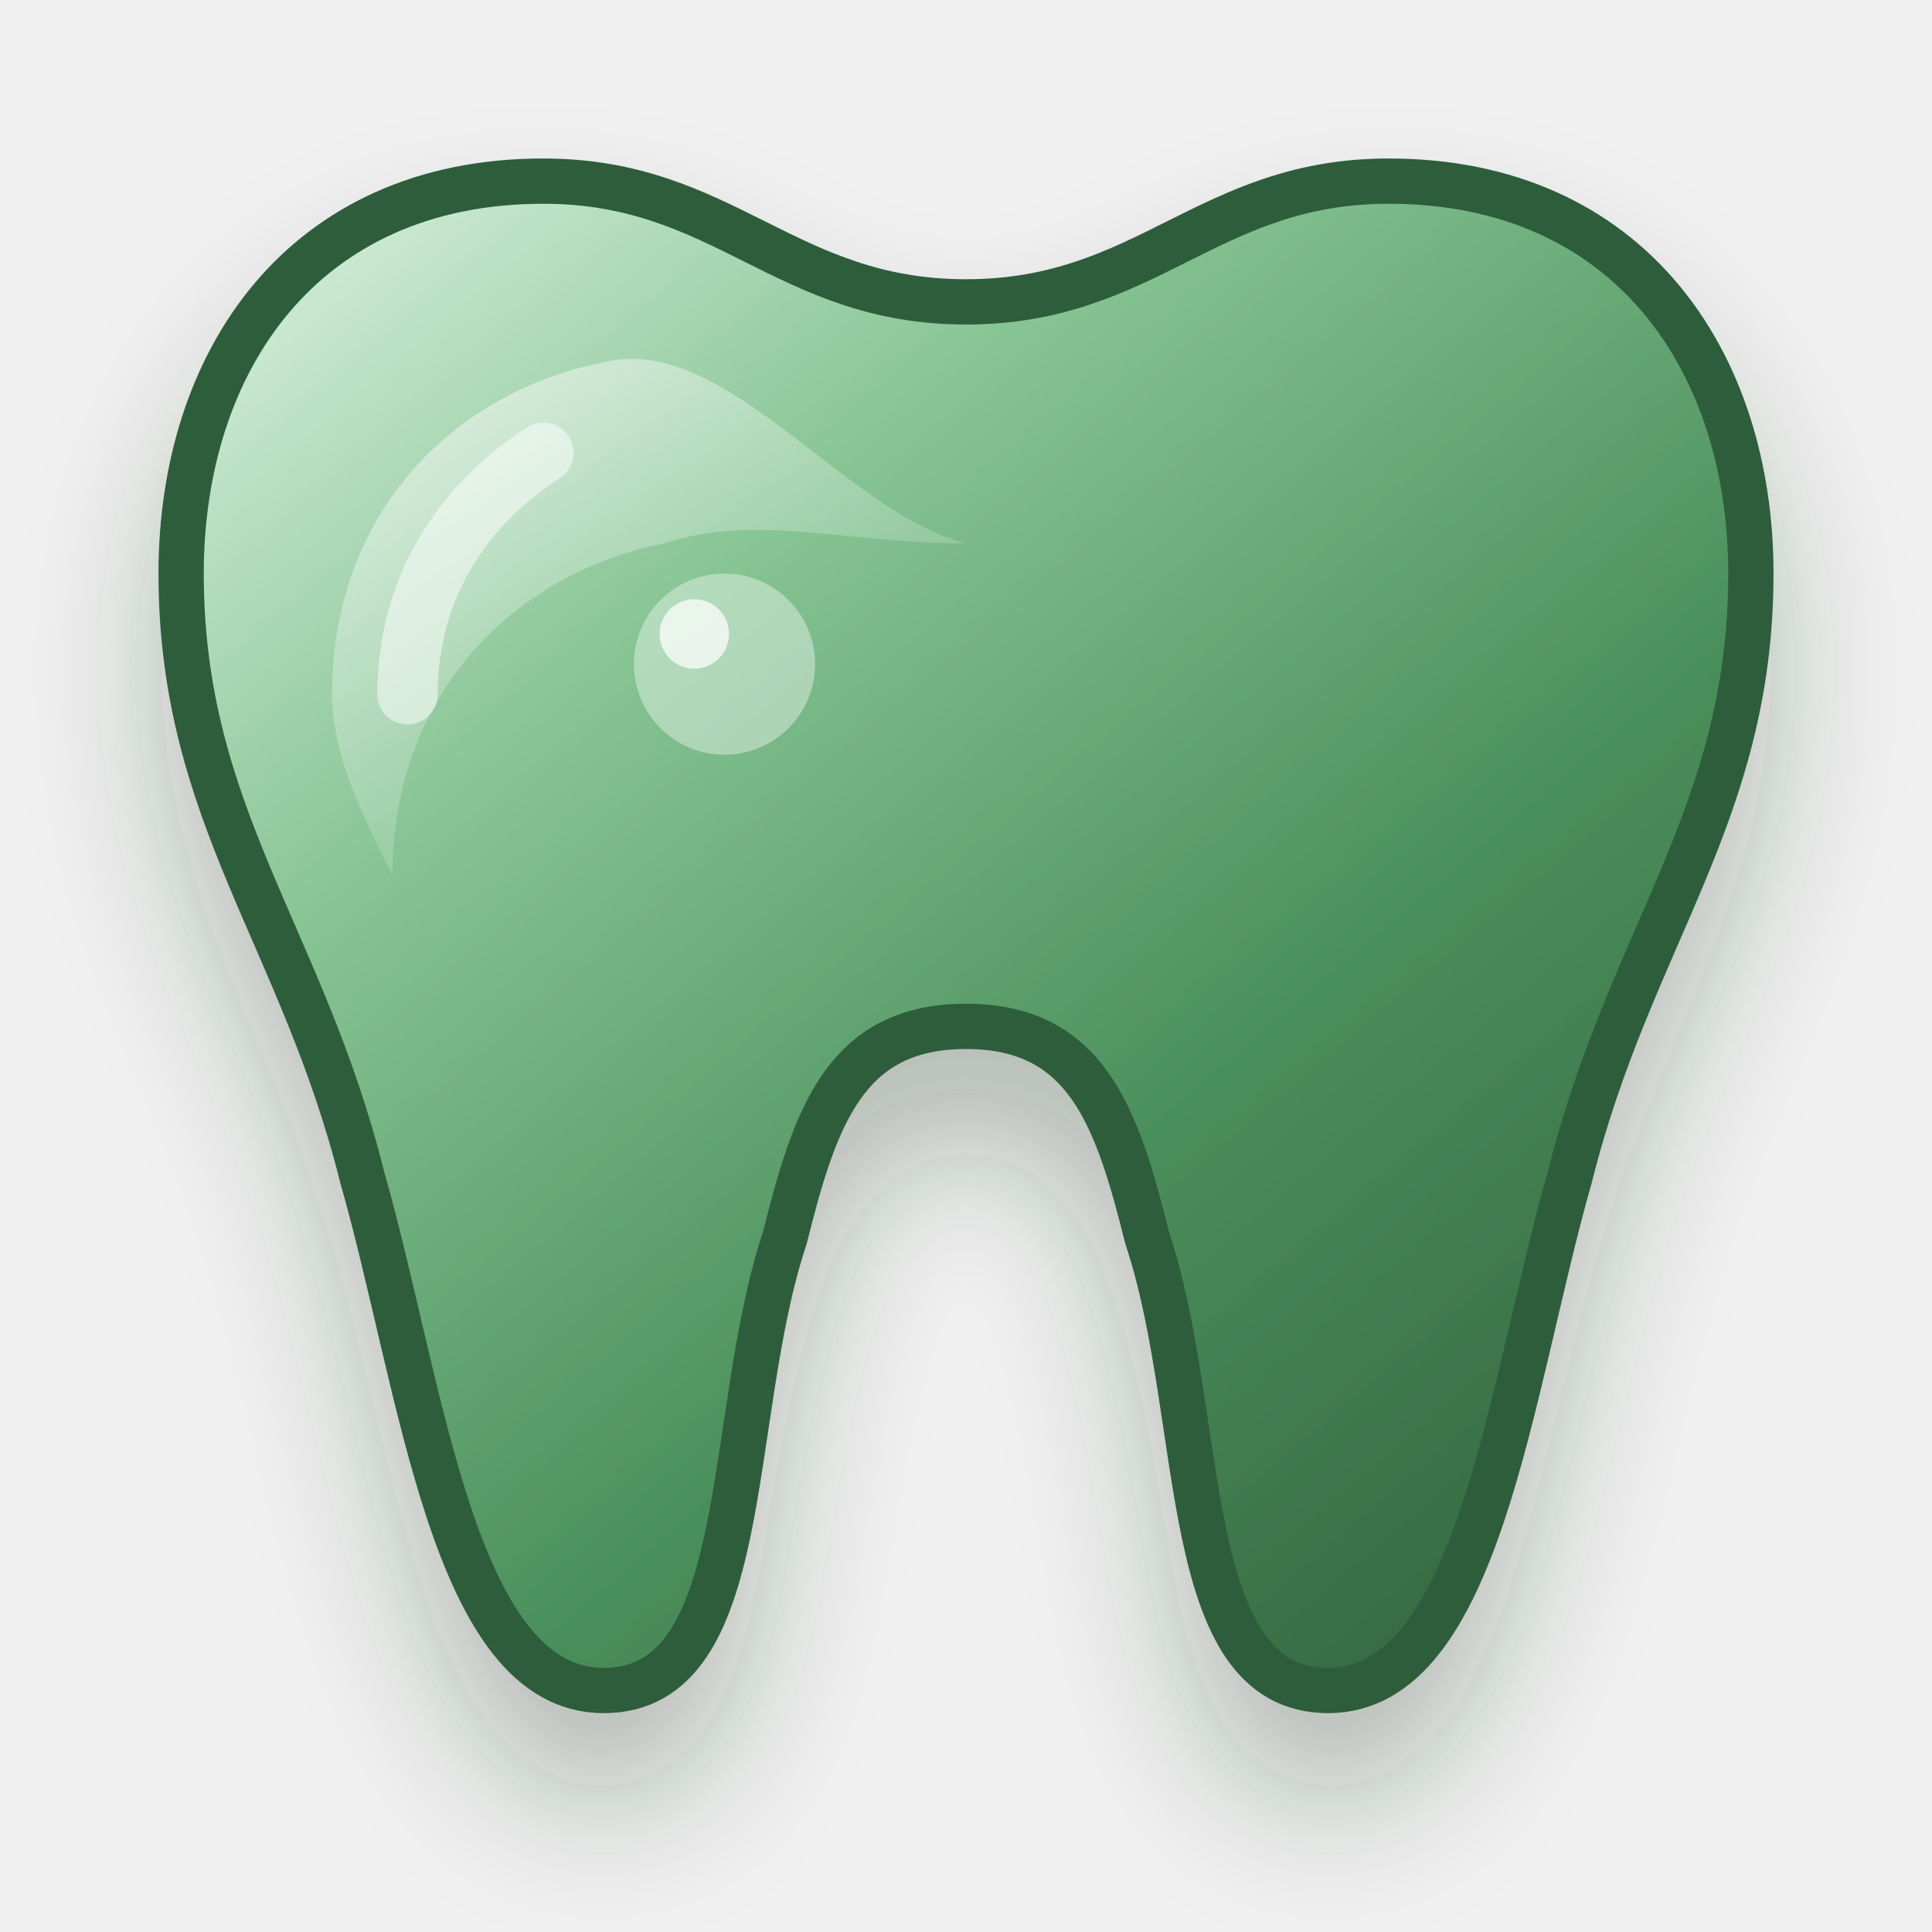
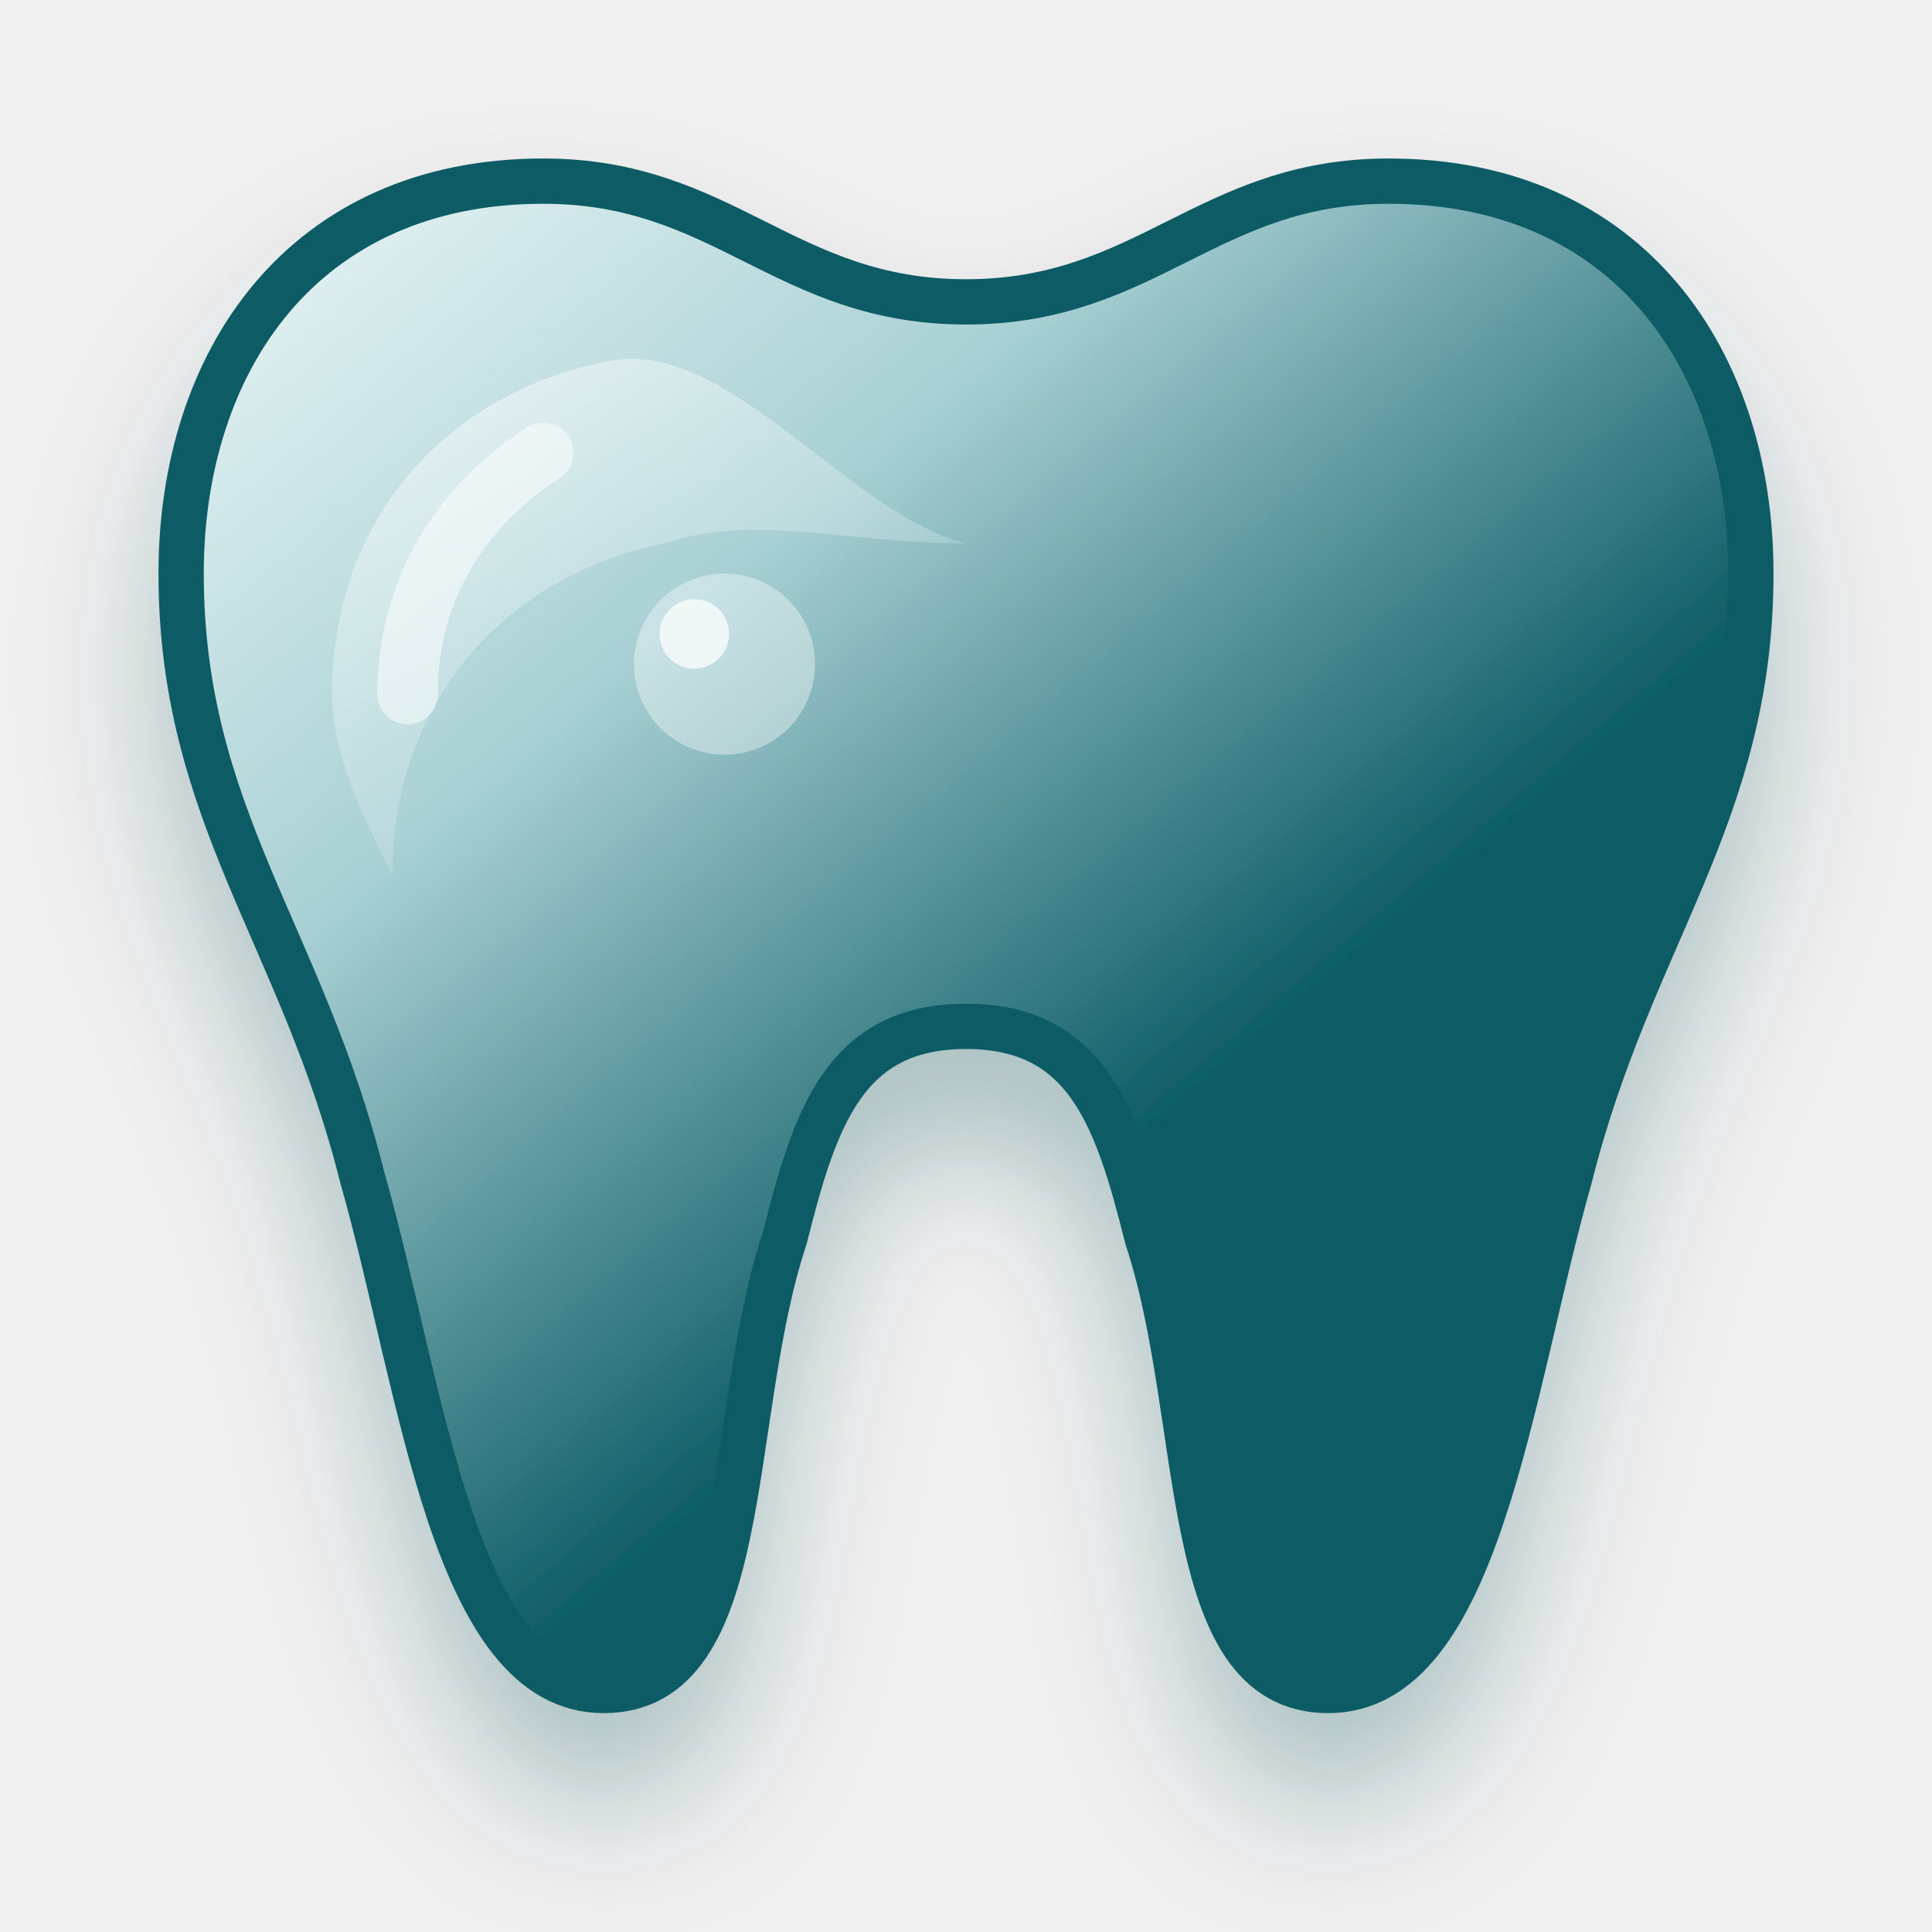
<svg xmlns="http://www.w3.org/2000/svg" viewBox="0 0 64 64" fill="none">
  <defs>
    <linearGradient id="toothMain" x1="10" y1="6" x2="54" y2="58" gradientUnits="userSpaceOnUse">
-       <stop offset="0" stop-color="#D6EEDB" />
-       <stop offset="0.28" stop-color="#86C493" />
-       <stop offset="0.62" stop-color="#4A8F5B" />
-       <stop offset="1" stop-color="#2F5D3A" />
+       <stop offset="0" stop-color="#E6F3F4" />
+       <stop offset="0.28" stop-color="#A8D0D4" />
+       <stop offset="0.62" stop-color="#0D5C65" />
+       <stop offset="1" stop-color="#0D5C65" />
    </linearGradient>
    <linearGradient id="toothShine" x1="13" y1="8" x2="30" y2="37" gradientUnits="userSpaceOnUse">
      <stop offset="0" stop-color="#FFFFFF" stop-opacity=".78" />
-       <stop offset="1" stop-color="#86C493" stop-opacity="0" />
+       <stop offset="1" stop-color="#A8D0D4" stop-opacity="0" />
    </linearGradient>
    <filter id="toothShadow" x="-25%" y="-20%" width="150%" height="160%">
-       <feDropShadow dx="0" dy="3" stdDeviation="2.2" flood-color="#1E4028" flood-opacity=".28" />
+       <feDropShadow dx="0" dy="3" stdDeviation="2.2" flood-color="#0A4A52" flood-opacity=".28" />
    </filter>
  </defs>
-   <path d="M32 10c-6 0-8-4-14-4C10 6 6 12 6 19c0 8 4 12 6 20 2 7 3 17 8 17 5 0 4-9 6-15 1-4 2-7 6-7s5 3 6 7c2 6 1 15 6 15 5 0 6-10 8-17 2-8 6-12 6-20 0-7-4-13-12-13-6 0-8 4-14 4z" fill="url(#toothMain)" stroke="#2F5D3A" stroke-width="1.5" stroke-linejoin="round" filter="url(#toothShadow)" />
+   <path d="M32 10c-6 0-8-4-14-4C10 6 6 12 6 19c0 8 4 12 6 20 2 7 3 17 8 17 5 0 4-9 6-15 1-4 2-7 6-7s5 3 6 7c2 6 1 15 6 15 5 0 6-10 8-17 2-8 6-12 6-20 0-7-4-13-12-13-6 0-8 4-14 4z" fill="url(#toothMain)" stroke="#0D5C65" stroke-width="1.5" stroke-linejoin="round" filter="url(#toothShadow)" />
  <path d="M20 12c-5 1-9 5-9 11 0 2 1 4 2 6 0-6 4-10 9-11 3-1 6 0 10 0-4-1-8-7-12-6z" fill="url(#toothShine)" />
  <path d="M18 15c-2.8 1.8-4.5 4.6-4.5 8" stroke="#FFFFFF" stroke-width="2" stroke-linecap="round" opacity=".5" />
  <circle cx="24" cy="22" r="3" fill="#FFFFFF" opacity=".38" />
  <circle cx="23" cy="21" r="1.15" fill="#FFFFFF" opacity=".72" />
</svg>
